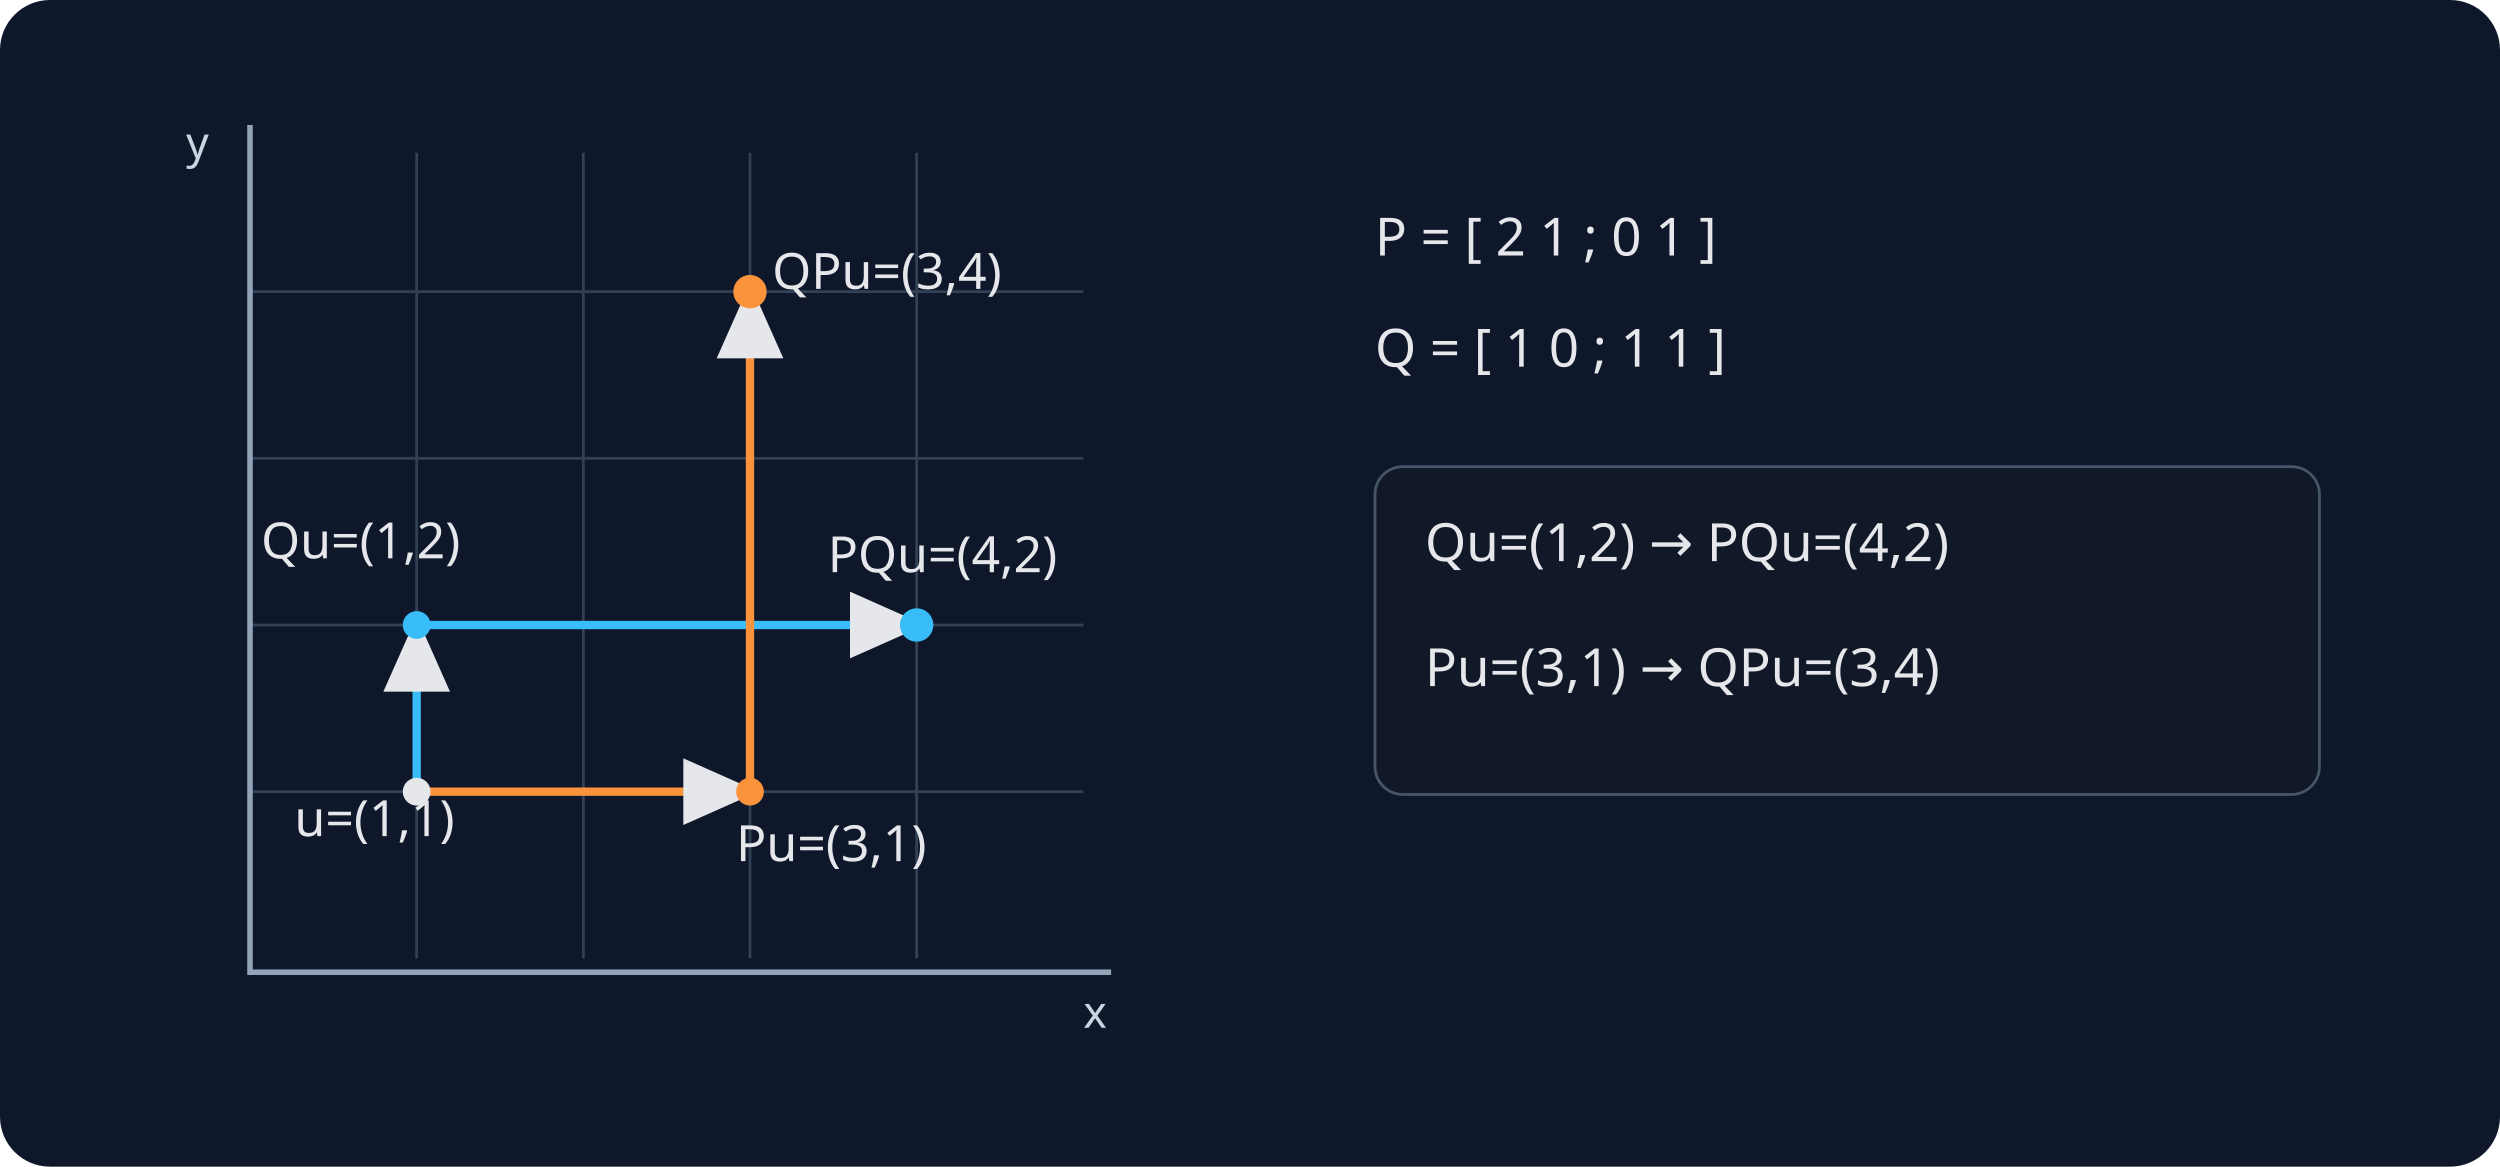
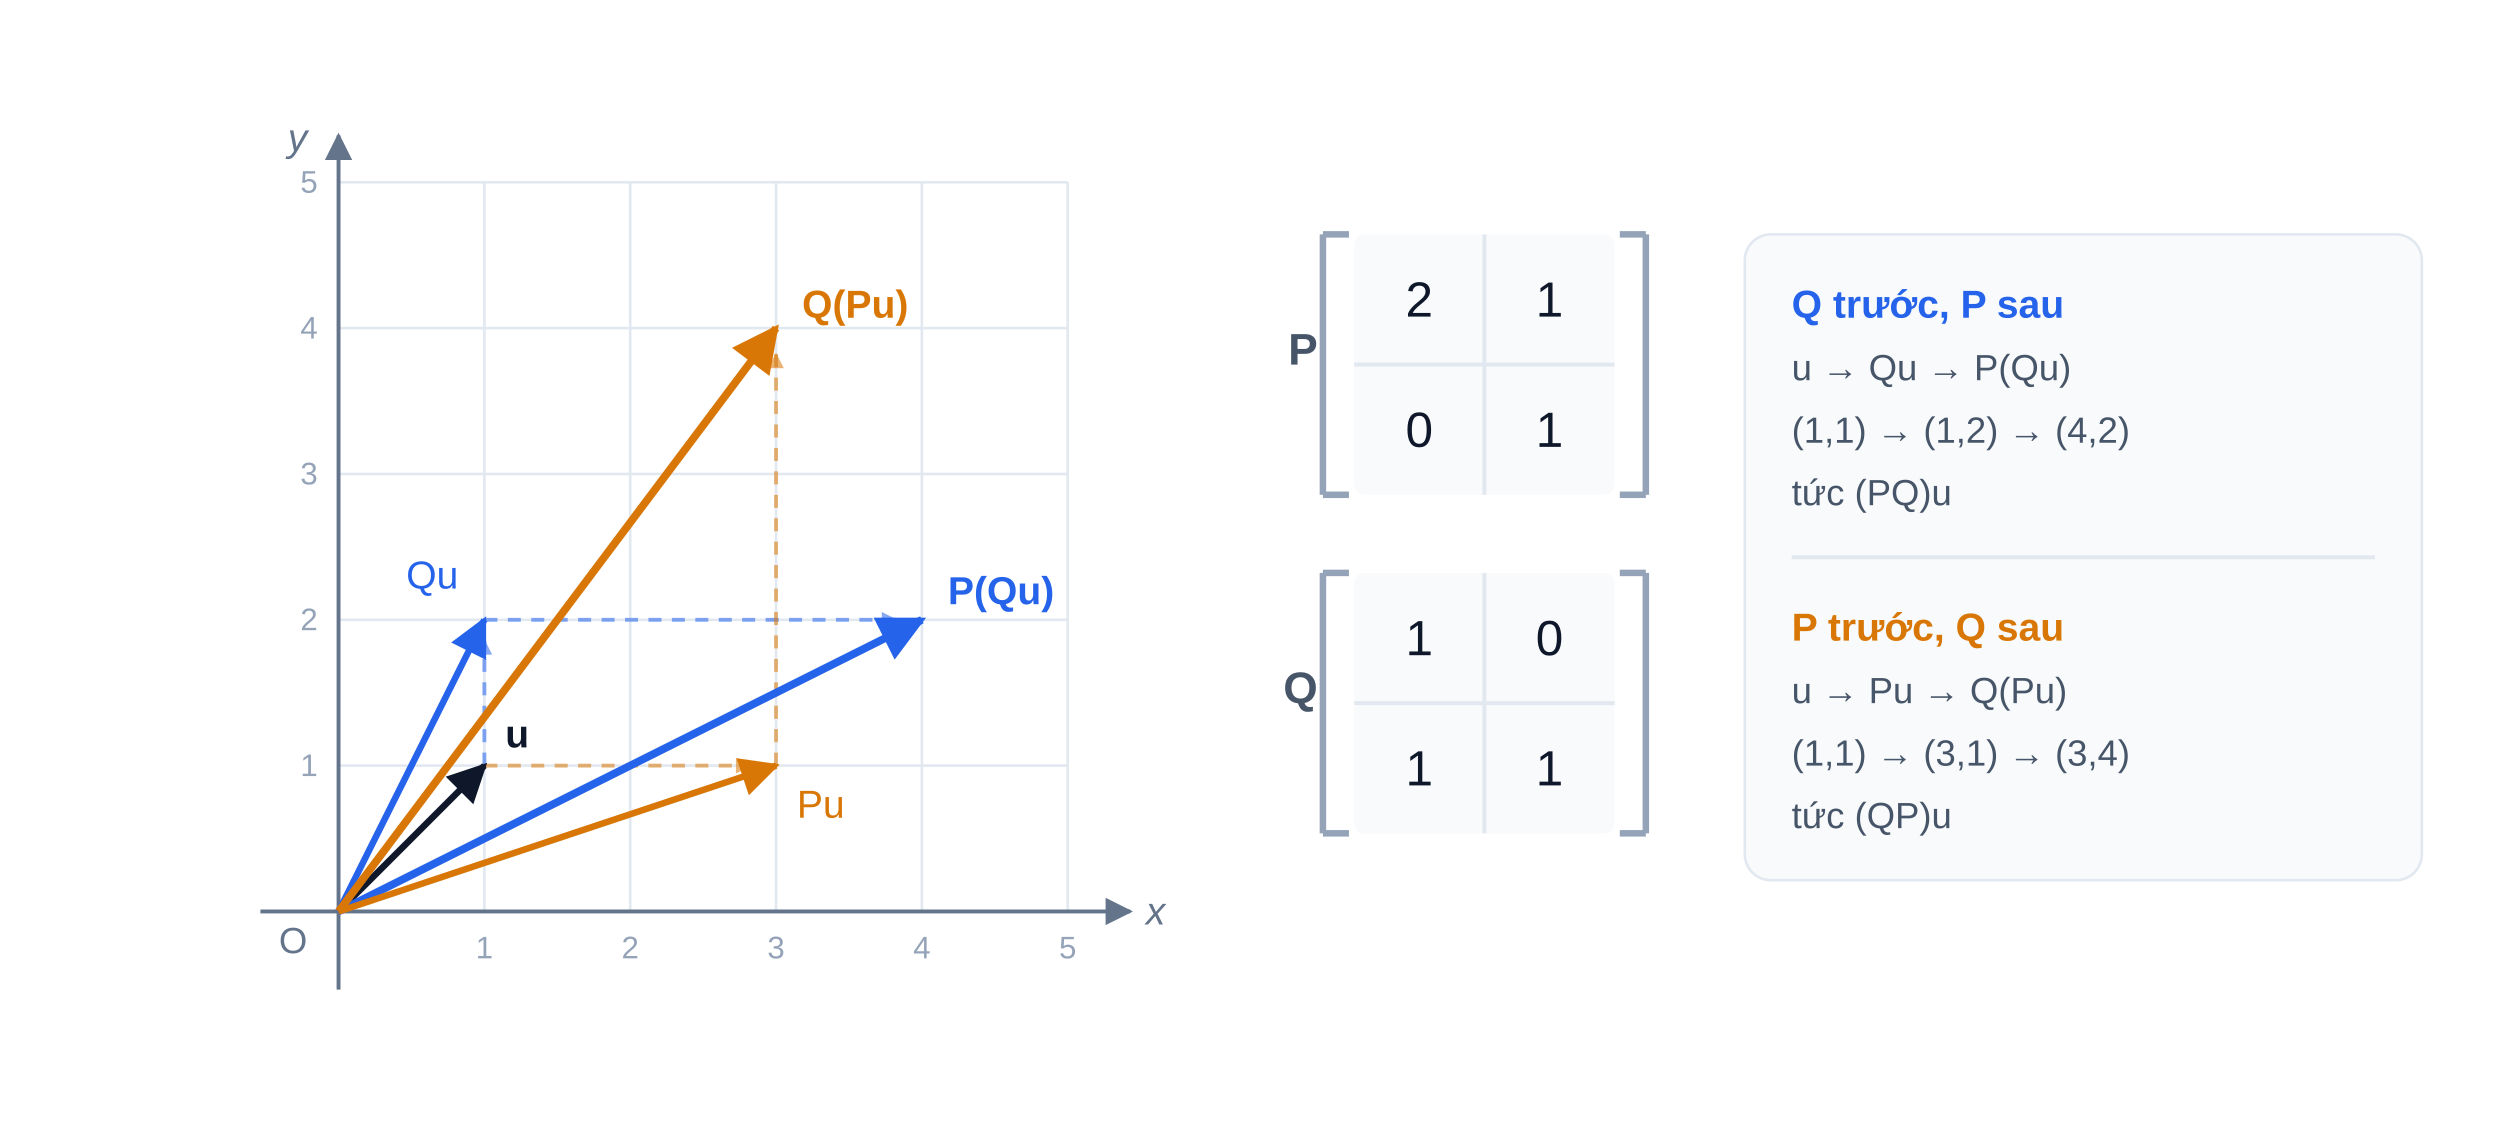
- <svg xmlns="http://www.w3.org/2000/svg" viewBox="0 0 900 420" role="img" aria-labelledby="title desc">
-   <style>
- .bg{fill:#0f172a}.grid{stroke:#334155;stroke-width:1}.axis{stroke:#94a3b8;stroke-width:2}.blue{stroke:#38bdf8;fill:#38bdf8}.orange{stroke:#fb923c;fill:#fb923c}.txt{font:19px system-ui,Segoe UI,sans-serif;fill:#e5e7eb}.small{font:16px system-ui,Segoe UI,sans-serif;fill:#cbd5e1}.label{font:18px system-ui,Segoe UI,sans-serif;fill:#e5e7eb}.path{fill:none;stroke-width:3;marker-end:url(#arrow)}
- </style>
+ <svg xmlns="http://www.w3.org/2000/svg" viewBox="0 0 960 440" role="img" aria-labelledby="t4 d4" font-family="'Space Grotesk','Be Vietnam Pro','Segoe UI',Arial,sans-serif">
  <defs>
-     <marker id="arrow" markerWidth="9" markerHeight="9" refX="8" refY="4" orient="auto">
-       <path d="M0 0 L0 8 L9 4 z" fill="#e5e7eb" />
+     <marker id="mAxis" viewBox="0 0 10 10" refX="9" refY="5" markerWidth="7" markerHeight="7" orient="auto">
+       <path d="M0,0 L10,5 L0,10 z" fill="#64748b" />
+     </marker>
+     <marker id="mInk" viewBox="0 0 10 10" refX="9" refY="5" markerWidth="6" markerHeight="6" orient="auto">
+       <path d="M0,0 L10,5 L0,10 z" fill="#0f172a" />
+     </marker>
+     <marker id="mBlue" viewBox="0 0 10 10" refX="9" refY="5" markerWidth="6" markerHeight="6" orient="auto">
+       <path d="M0,0 L10,5 L0,10 z" fill="#2563eb" />
+     </marker>
+     <marker id="mAmber" viewBox="0 0 10 10" refX="9" refY="5" markerWidth="6" markerHeight="6" orient="auto">
+       <path d="M0,0 L10,5 L0,10 z" fill="#d97706" />
+     </marker>
+     <marker id="mBlueS" viewBox="0 0 10 10" refX="9" refY="5" markerWidth="4" markerHeight="4" orient="auto">
+       <path d="M0,0 L10,5 L0,10 z" fill="#2563eb" fill-opacity="0.55" />
+     </marker>
+     <marker id="mAmberS" viewBox="0 0 10 10" refX="9" refY="5" markerWidth="4" markerHeight="4" orient="auto">
+       <path d="M0,0 L10,5 L0,10 z" fill="#d97706" fill-opacity="0.55" />
    </marker>
  </defs>
-   <rect class="bg" width="900" height="420" rx="18" />
-   <g transform="translate(90 345)">
-     <path class="grid" d="M60 0V-290M120 0V-290M180 0V-290M240 0V-290M0 -60H300M0 -120H300M0 -180H300M0 -240H300" />
-     <path class="axis" d="M0 -300V5H310" fill="none" />
-     <text class="small" x="300" y="25">x</text>
-     <text class="small" x="-23" y="-288">y</text>
-     <path class="path blue" d="M60 -60 L60 -120" />
-     <path class="path blue" d="M60 -120 L240 -120" />
-     <path class="path orange" d="M60 -60 L180 -60" />
-     <path class="path orange" d="M180 -60 L180 -240" />
-     <circle cx="60" cy="-60" r="5" fill="#e5e7eb" />
-     <circle cx="60" cy="-120" r="5" fill="#38bdf8" />
-     <circle cx="240" cy="-120" r="6" fill="#38bdf8" />
-     <circle cx="180" cy="-60" r="5" fill="#fb923c" />
-     <circle cx="180" cy="-240" r="6" fill="#fb923c" />
-     <text class="label" x="16" y="-44">u=(1,1)</text>
-     <text class="label" x="4" y="-144">Qu=(1,2)</text>
-     <text class="label" x="208" y="-139">PQu=(4,2)</text>
-     <text class="label" x="175" y="-35">Pu=(3,1)</text>
-     <text class="label" x="188" y="-241">QPu=(3,4)</text>
+   <g stroke="#e2e8f0" stroke-width="1">
+     <line x1="186" y1="70" x2="186" y2="350" />
+     <line x1="242" y1="70" x2="242" y2="350" />
+     <line x1="298" y1="70" x2="298" y2="350" />
+     <line x1="354" y1="70" x2="354" y2="350" />
+     <line x1="410" y1="70" x2="410" y2="350" />
+     <line x1="130" y1="294" x2="410" y2="294" />
+     <line x1="130" y1="238" x2="410" y2="238" />
+     <line x1="130" y1="182" x2="410" y2="182" />
+     <line x1="130" y1="126" x2="410" y2="126" />
+     <line x1="130" y1="70" x2="410" y2="70" />
  </g>
-   <g transform="translate(495 92)">
-     <text class="txt" x="0" y="0">P = [ 2  1 ; 0  1 ]</text>
-     <text class="txt" x="0" y="40">Q = [ 1  0 ; 1  1 ]</text>
-     <rect x="0" y="76" width="340" height="118" rx="10" fill="#111827" stroke="#475569" />
-     <text class="txt" x="18" y="110" fill="#38bdf8">Qu=(1,2) → PQu=(4,2)</text>
-     <text class="txt" x="18" y="155" fill="#fb923c">Pu=(3,1) → QPu=(3,4)</text>
+   <line x1="100" y1="350" x2="434" y2="350" stroke="#64748b" stroke-width="1.5" marker-end="url(#mAxis)" />
+   <line x1="130" y1="380" x2="130" y2="52" stroke="#64748b" stroke-width="1.5" marker-end="url(#mAxis)" />
+   <text x="440" y="355" font-size="15" fill="#64748b" font-style="italic">x</text>
+   <text x="118" y="58" font-size="15" fill="#64748b" font-style="italic" text-anchor="end">y</text>
+   <text x="118" y="366" font-size="14" fill="#64748b" text-anchor="end">O</text>
+   <g font-size="12" fill="#94a3b8" text-anchor="middle">
+     <text x="186" y="368">1</text>
+     <text x="242" y="368">2</text>
+     <text x="298" y="368">3</text>
+     <text x="354" y="368">4</text>
+     <text x="410" y="368">5</text>
  </g>
+   <g font-size="12" fill="#94a3b8" text-anchor="end">
+     <text x="122" y="298">1</text>
+     <text x="122" y="242">2</text>
+     <text x="122" y="186">3</text>
+     <text x="122" y="130">4</text>
+     <text x="122" y="74">5</text>
+   </g>
+   <path d="M186 294V246" stroke="#2563eb" stroke-opacity="0.55" stroke-width="1.5" stroke-dasharray="5 4" fill="none" marker-end="url(#mBlueS)" />
+   <path d="M186 238H344" stroke="#2563eb" stroke-opacity="0.55" stroke-width="1.5" stroke-dasharray="5 4" fill="none" marker-end="url(#mBlueS)" />
+   <path d="M186 294H288" stroke="#d97706" stroke-opacity="0.55" stroke-width="1.5" stroke-dasharray="5 4" fill="none" marker-end="url(#mAmberS)" />
+   <path d="M298 294V136" stroke="#d97706" stroke-opacity="0.55" stroke-width="1.5" stroke-dasharray="5 4" fill="none" marker-end="url(#mAmberS)" />
+   <line x1="130" y1="350" x2="186" y2="294" stroke="#0f172a" stroke-width="2.5" marker-end="url(#mInk)" />
+   <line x1="130" y1="350" x2="186" y2="238" stroke="#2563eb" stroke-width="2.5" marker-end="url(#mBlue)" />
+   <line x1="130" y1="350" x2="354" y2="238" stroke="#2563eb" stroke-width="3" marker-end="url(#mBlue)" />
+   <line x1="130" y1="350" x2="298" y2="294" stroke="#d97706" stroke-width="2.5" marker-end="url(#mAmber)" />
+   <line x1="130" y1="350" x2="298" y2="126" stroke="#d97706" stroke-width="3" marker-end="url(#mAmber)" />
+   <text x="194" y="287" font-size="15" fill="#0f172a" font-weight="600">u</text>
+   <text x="176" y="226" font-size="15" fill="#2563eb" text-anchor="end">Qu</text>
+   <text x="364" y="232" font-size="15" fill="#2563eb" font-weight="600">P(Qu)</text>
+   <text x="306" y="314" font-size="15" fill="#d97706">Pu</text>
+   <text x="308" y="122" font-size="15" fill="#d97706" font-weight="600">Q(Pu)</text>
+   <g transform="translate(-40,0)">
+     <text x="546" y="140" font-size="17" font-weight="600" fill="#475569" text-anchor="end">P</text>
+     <rect x="560" y="90" width="100" height="100" rx="4" fill="#f8fafc" />
+     <path d="M610 90V190M560 140H660" stroke="#e2e8f0" stroke-width="1.5" fill="none" />
+     <path d="M558 90h-10M548 90V190M548 190h10" stroke="#94a3b8" stroke-width="2.5" fill="none" />
+     <path d="M662 90h10M672 90V190M672 190h-10" stroke="#94a3b8" stroke-width="2.5" fill="none" />
+     <g font-size="19" fill="#0f172a" text-anchor="middle" dominant-baseline="central">
+       <text x="585" y="115">2</text>
+       <text x="635" y="115">1</text>
+       <text x="585" y="165">0</text>
+       <text x="635" y="165">1</text>
+     </g>
+     <text x="546" y="270" font-size="17" font-weight="600" fill="#475569" text-anchor="end">Q</text>
+     <rect x="560" y="220" width="100" height="100" rx="4" fill="#f8fafc" />
+     <path d="M610 220V320M560 270H660" stroke="#e2e8f0" stroke-width="1.5" fill="none" />
+     <path d="M558 220h-10M548 220V320M548 320h10" stroke="#94a3b8" stroke-width="2.5" fill="none" />
+     <path d="M662 220h10M672 220V320M672 320h-10" stroke="#94a3b8" stroke-width="2.5" fill="none" />
+     <g font-size="19" fill="#0f172a" text-anchor="middle" dominant-baseline="central">
+       <text x="585" y="245">1</text>
+       <text x="635" y="245">0</text>
+       <text x="585" y="295">1</text>
+       <text x="635" y="295">1</text>
+     </g>
+   </g>
+   <rect x="670" y="90" width="260" height="248" rx="10" fill="#f8fafc" stroke="#e2e8f0" />
+   <text x="688" y="122" font-size="15" fill="#2563eb" font-weight="600">Q trước, P sau</text>
+   <text x="688" y="146" font-size="14" fill="#475569">u → Qu → P(Qu)</text>
+   <text x="688" y="170" font-size="14" fill="#475569">(1,1) → (1,2) → (4,2)</text>
+   <text x="688" y="194" font-size="14" fill="#475569">tức (PQ)u</text>
+   <line x1="688" y1="214" x2="912" y2="214" stroke="#e2e8f0" stroke-width="1.5" />
+   <text x="688" y="246" font-size="15" fill="#d97706" font-weight="600">P trước, Q sau</text>
+   <text x="688" y="270" font-size="14" fill="#475569">u → Pu → Q(Pu)</text>
+   <text x="688" y="294" font-size="14" fill="#475569">(1,1) → (3,1) → (3,4)</text>
+   <text x="688" y="318" font-size="14" fill="#475569">tức (QP)u</text>
</svg>
